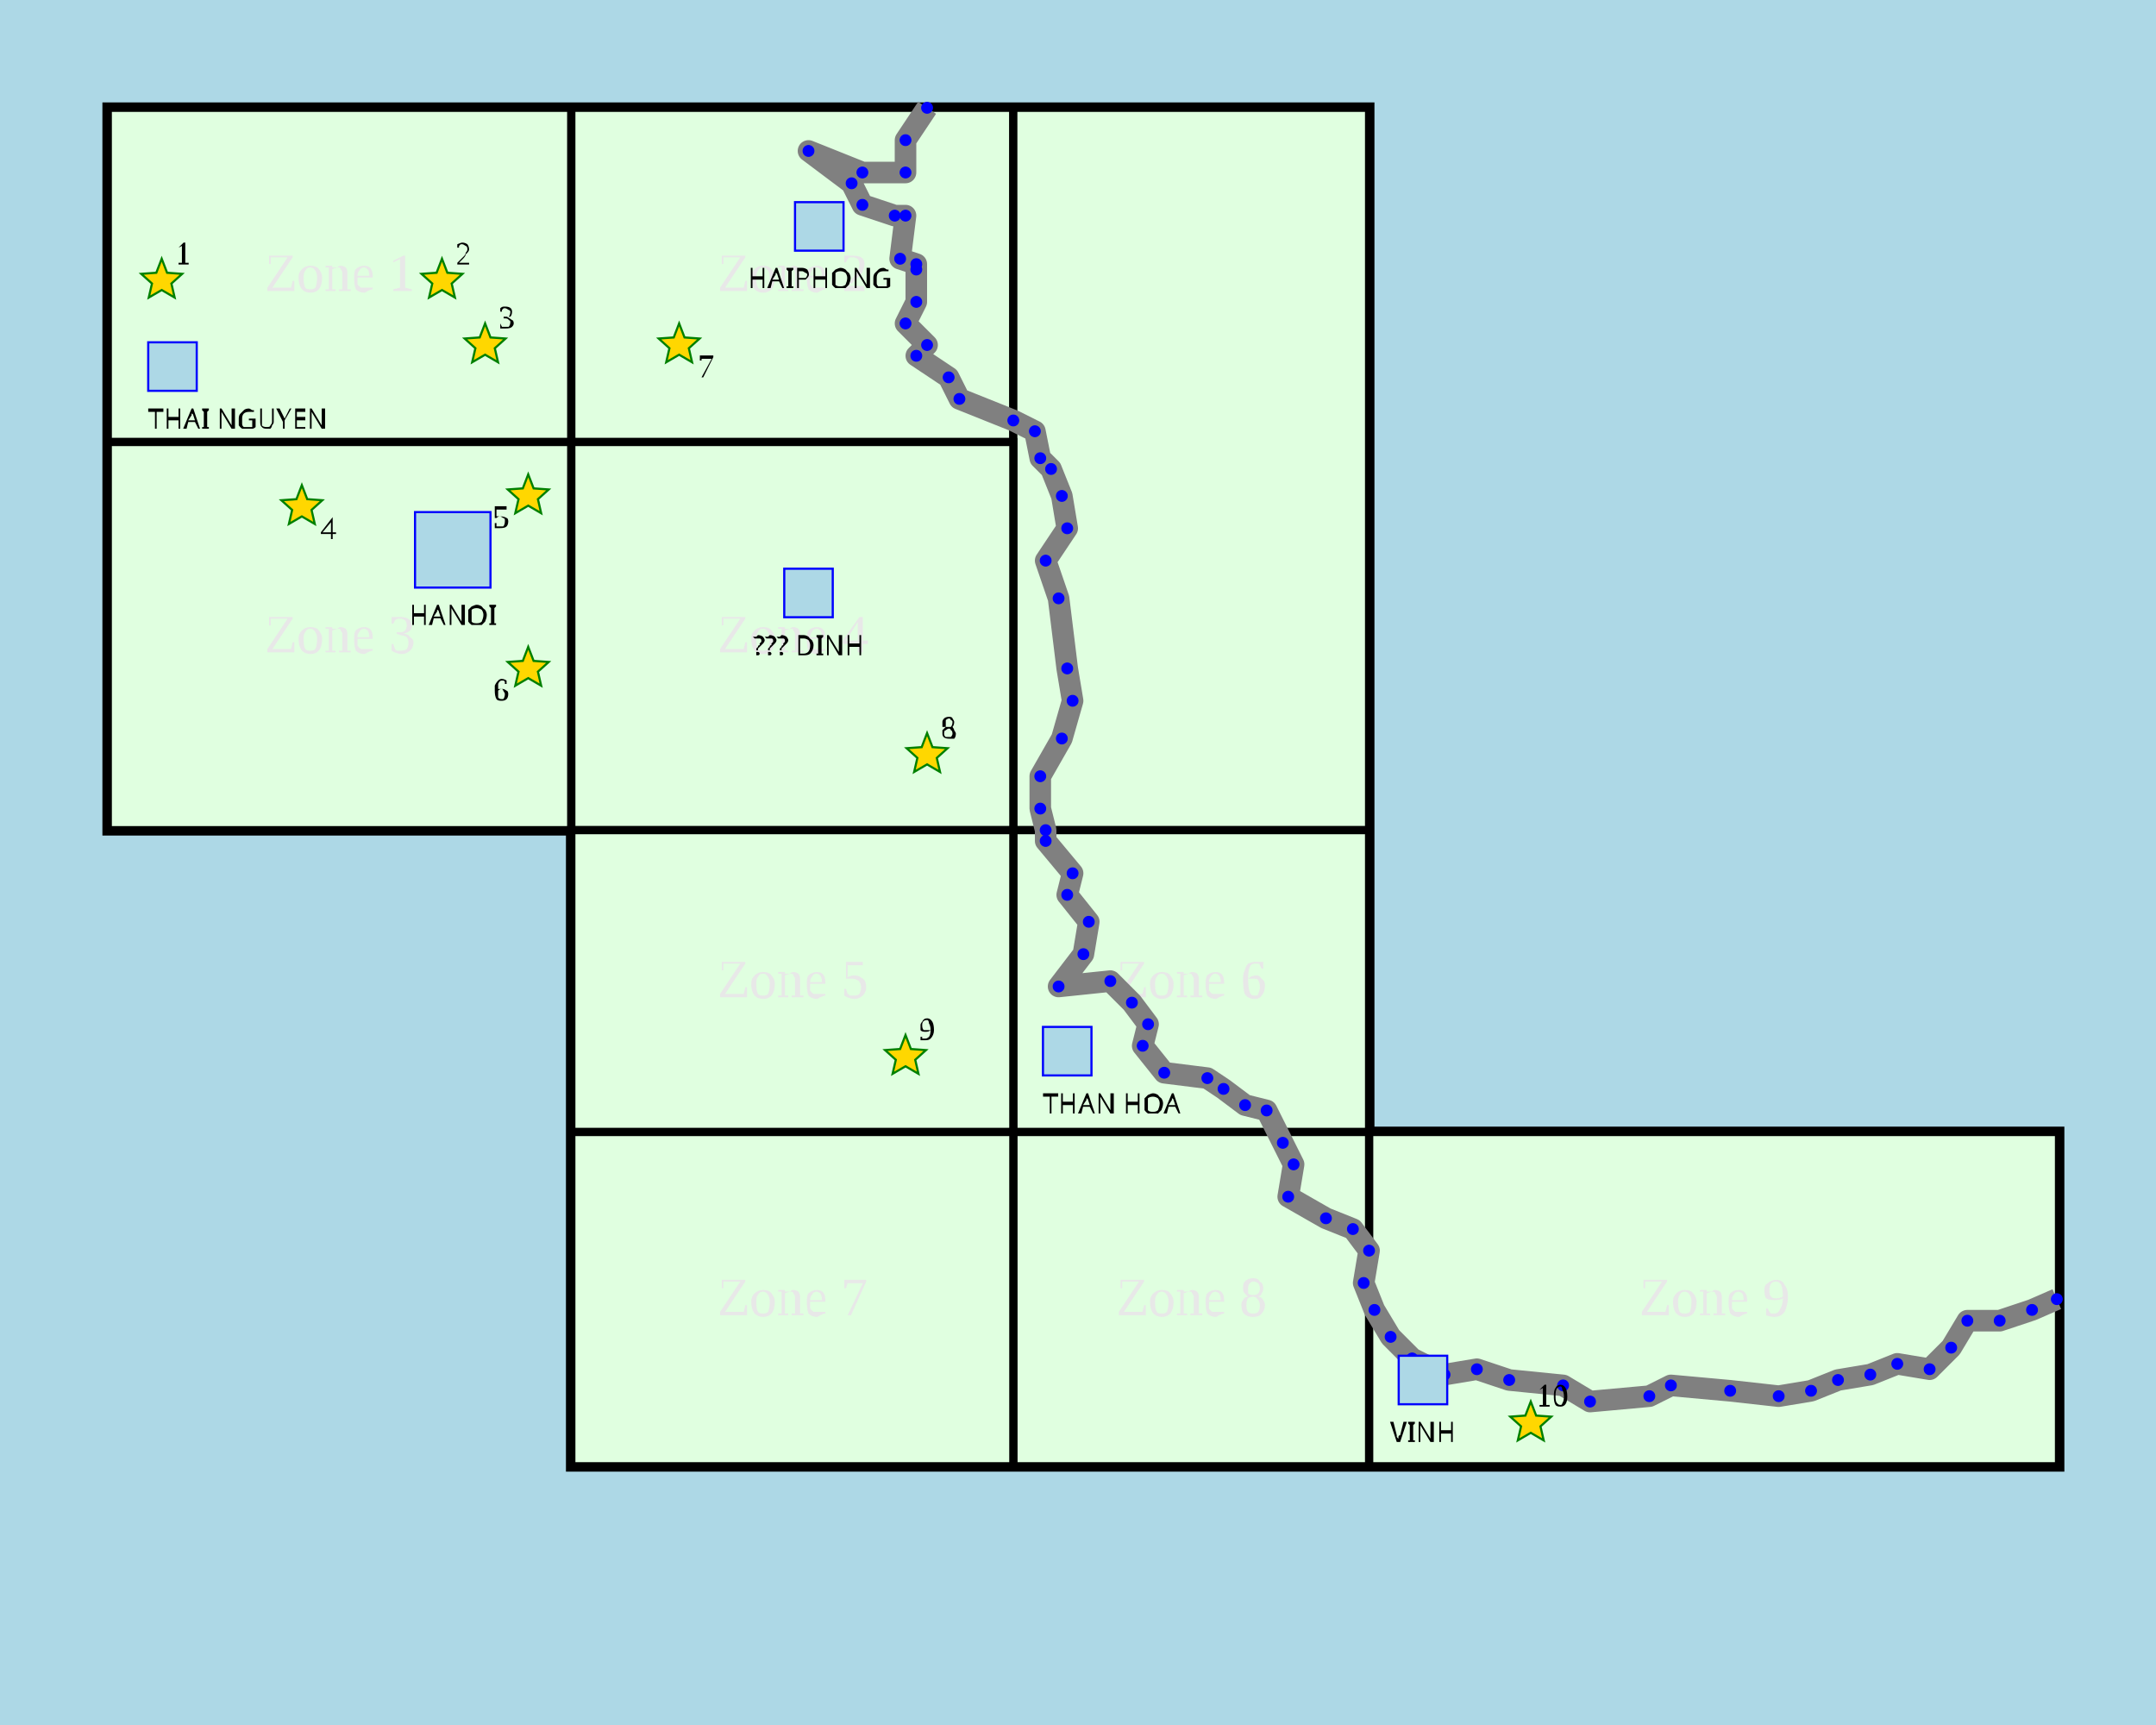
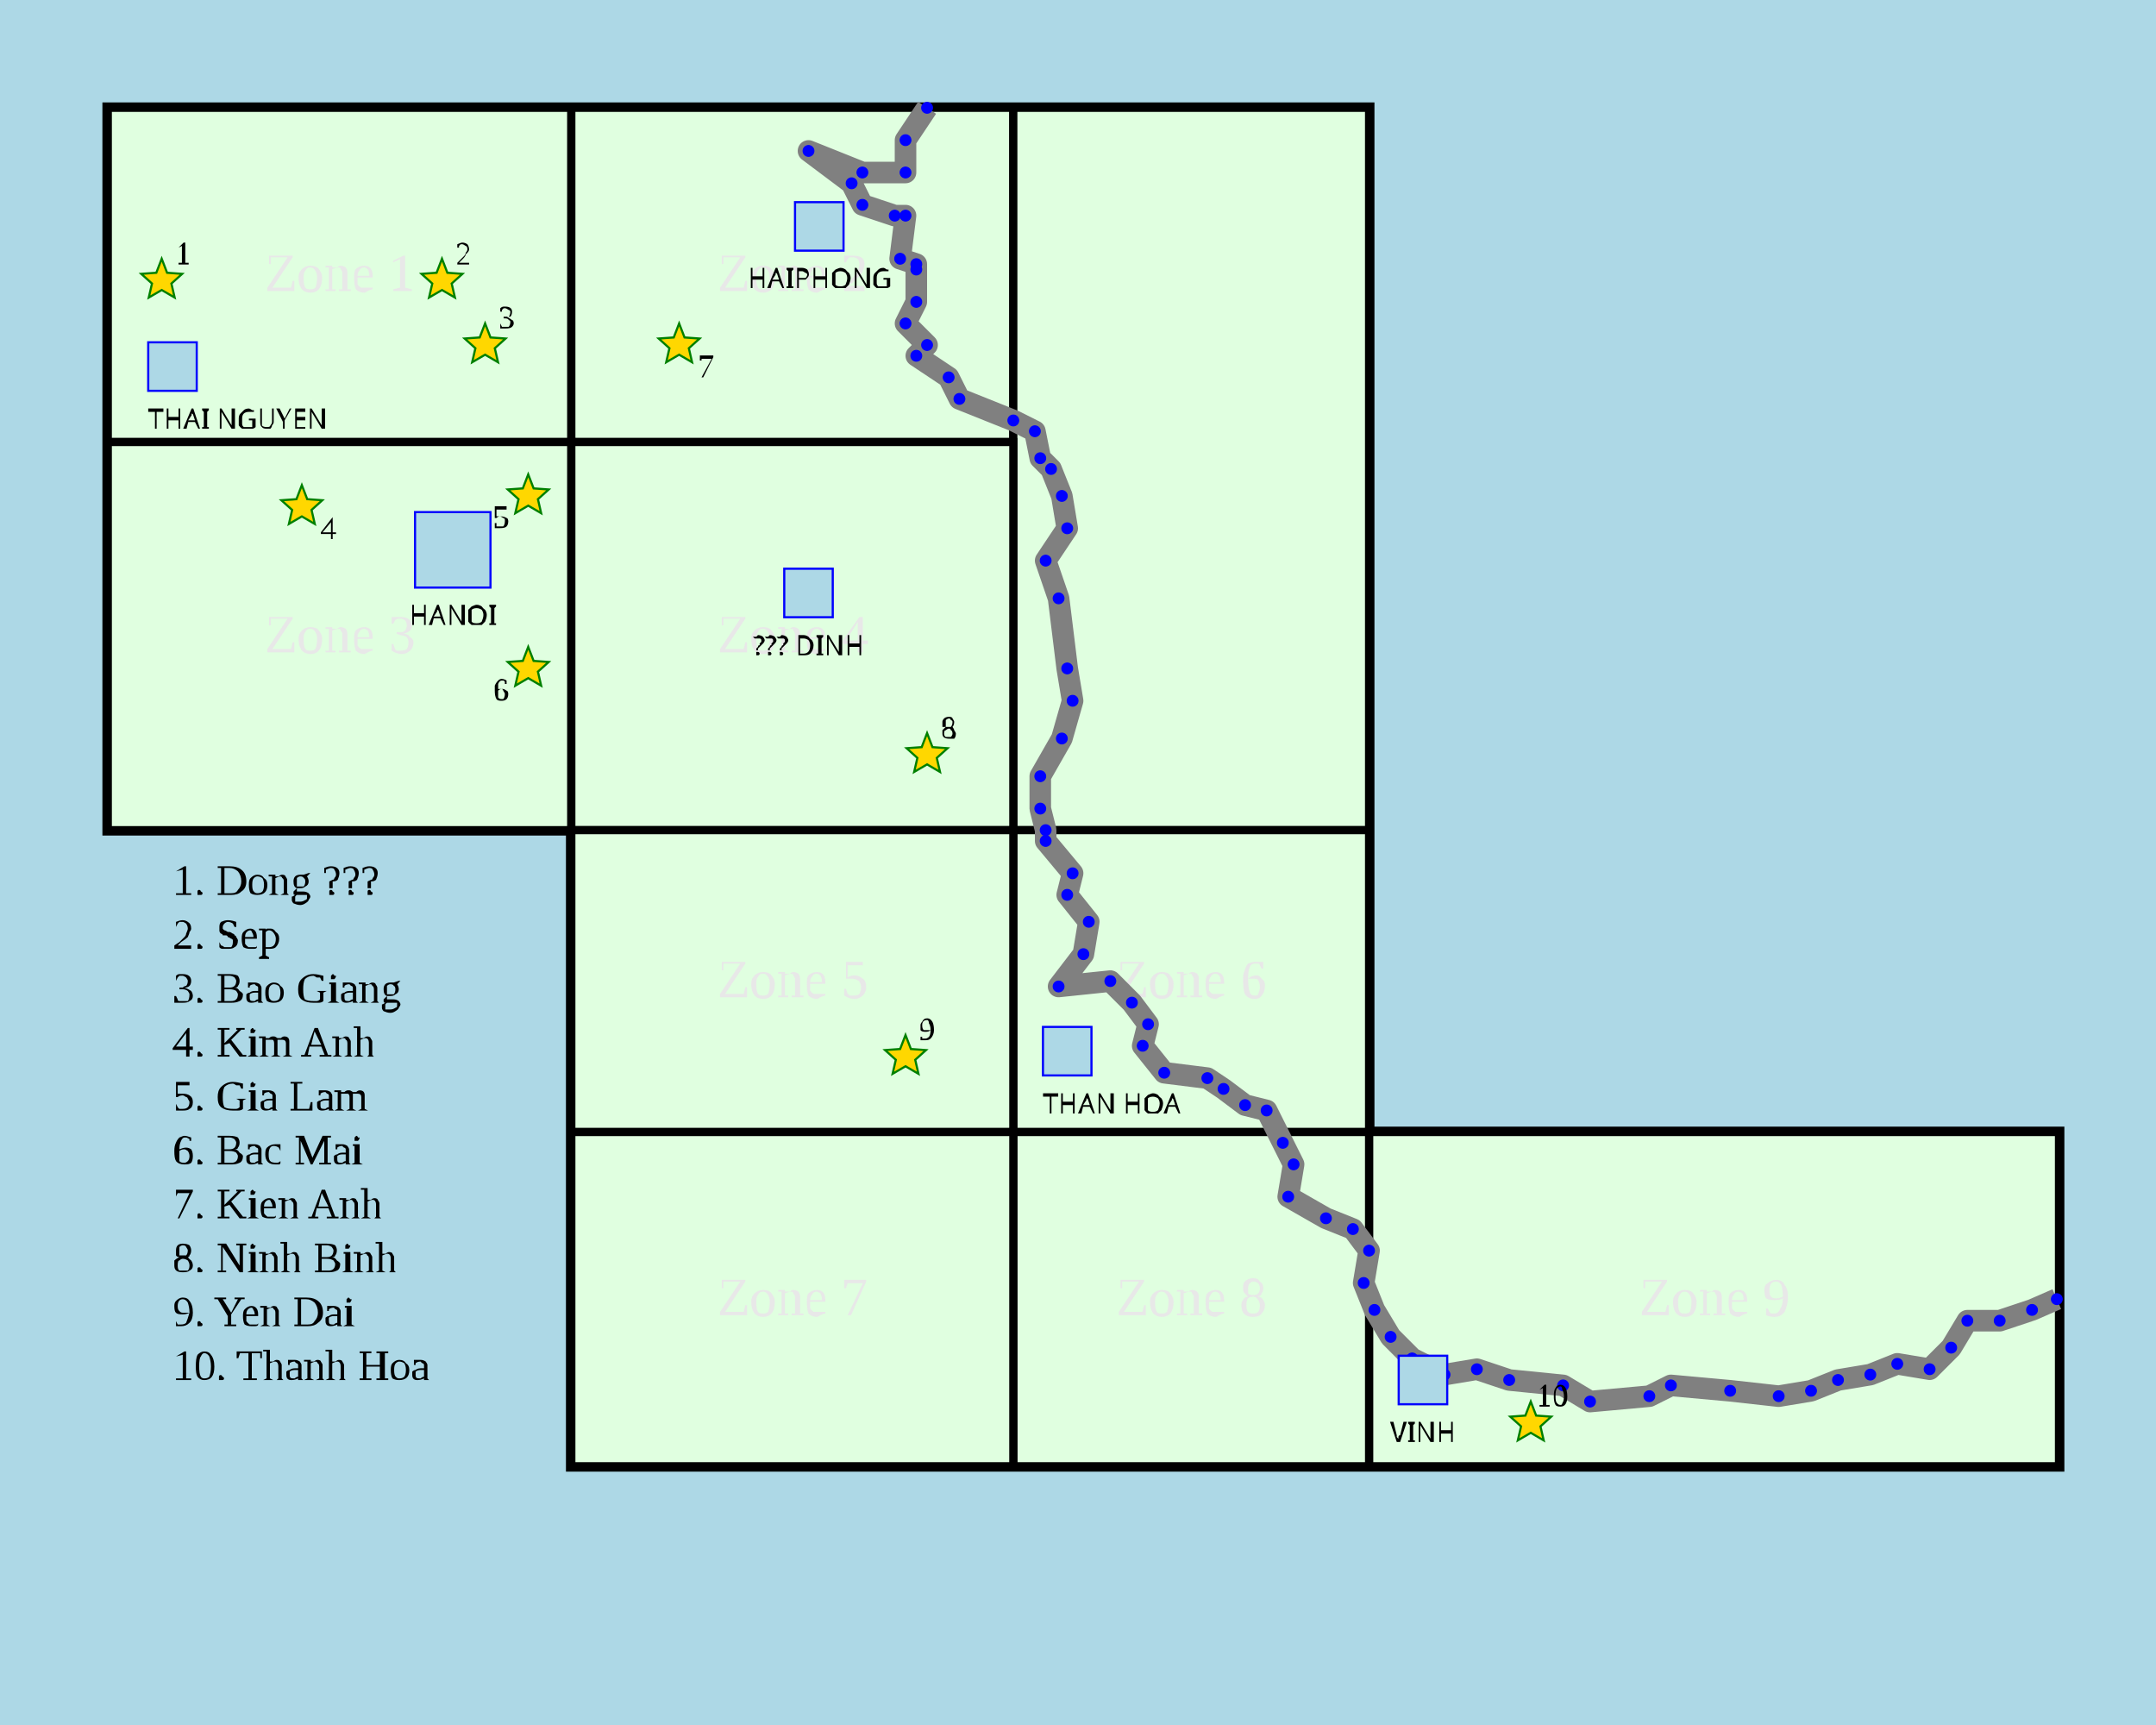
<svg xmlns="http://www.w3.org/2000/svg" width="20.0cm" height="16.0cm" viewBox="0 0 20.0 16.0">
  <rect width="100%" height="100%" fill="lightblue" />
  <g transform="translate(1.0, 1.0)">
    <path d="M 0,0 L 11.7,0 L 11.7,9.5 L 18.1,9.5 L 18.1,12.6 L 4.3,12.6 L 4.3,6.7 L 0,6.7 Z" fill="none" stroke="black" stroke-width="0.1" />
    <rect x="0" y="0" width="4.3" height="3.1" fill="#E0FFE0" stroke="black" stroke-width="0.002cm" />
    <text x="2.15" y="1.55" fill="#E8E8E8" font-size="0.5" text-anchor="middle" dy=".3em">Zone 1</text>
    <rect x="4.3" y="0" width="4.1" height="3.1" fill="#E0FFE0" stroke="black" stroke-width="0.002cm" />
    <text x="6.35" y="1.55" fill="#E8E8E8" font-size="0.5" text-anchor="middle" dy=".3em">Zone 2</text>
    <rect x="8.4" y="0" width="3.3" height="6.7" fill="#E0FFE0" stroke="black" stroke-width="0.002cm" />
    <text x="10.05" y="3.35" fill="#E8E8E8" font-size="0.5" text-anchor="middle" dy=".3em" />
    <rect x="0" y="3.1" width="4.3" height="3.6" fill="#E0FFE0" stroke="black" stroke-width="0.002cm" />
    <text x="2.15" y="4.9" fill="#E8E8E8" font-size="0.5" text-anchor="middle" dy=".3em">Zone 3</text>
    <rect x="4.3" y="3.1" width="4.1" height="3.6" fill="#E0FFE0" stroke="black" stroke-width="0.002cm" />
    <text x="6.35" y="4.9" fill="#E8E8E8" font-size="0.5" text-anchor="middle" dy=".3em">Zone 4</text>
    <rect x="8.4" y="6.7" width="3.3" height="2.8" fill="#E0FFE0" stroke="black" stroke-width="0.002cm" />
    <text x="10.05" y="8.1" fill="#E8E8E8" font-size="0.5" text-anchor="middle" dy=".3em">Zone 6</text>
    <rect x="4.3" y="6.7" width="4.1" height="2.8" fill="#E0FFE0" stroke="black" stroke-width="0.002cm" />
    <text x="6.35" y="8.1" fill="#E8E8E8" font-size="0.5" text-anchor="middle" dy=".3em">Zone 5</text>
    <rect x="11.7" y="9.5" width="6.4" height="3.1" fill="#E0FFE0" stroke="black" stroke-width="0.002cm" />
    <text x="14.9" y="11.05" fill="#E8E8E8" font-size="0.5" text-anchor="middle" dy=".3em">Zone 9</text>
    <rect x="8.4" y="9.5" width="3.3" height="3.1" fill="#E0FFE0" stroke="black" stroke-width="0.002cm" />
    <text x="10.05" y="11.05" fill="#E8E8E8" font-size="0.5" text-anchor="middle" dy=".3em">Zone 8</text>
    <rect x="4.3" y="9.5" width="4.1" height="3.1" fill="#E0FFE0" stroke="black" stroke-width="0.002cm" />
    <text x="6.35" y="11.05" fill="#E8E8E8" font-size="0.5" text-anchor="middle" dy=".3em">Zone 7</text>
    <path d="M 7.6,0 7.4,0.3 7.4,0.6 7.0,0.6 6.5,0.4 6.9,0.7 7.0,0.9 7.3,1.0 7.4,1.0 7.35,1.4 7.5,1.45 7.5,1.5 7.5,1.8 7.4,2.0 7.6,2.2 7.5,2.3 7.8,2.5 7.9,2.7 8.4,2.9 8.6,3.0 8.65,3.25 8.75,3.35 8.85,3.6 8.9,3.9 8.7,4.2 8.82,4.55 8.9,5.2 8.95,5.5 8.85,5.85 8.65,6.2 8.65,6.5 8.7,6.7 8.7,6.8 8.95,7.1 8.9,7.3 9.1,7.55 9.05,7.85 8.82,8.15 9.3,8.1 9.5,8.3 9.65,8.5 9.6,8.7 9.8,8.95 10.2,9.0 10.35,9.1 10.55,9.25 10.75,9.3 10.9,9.6 11.0,9.8 10.95,10.1 11.3,10.3 11.55,10.4 11.7,10.6 11.65,10.9 11.75,11.15 11.9,11.4 12.1,11.6 12.4,11.75 12.7,11.7 13.0,11.8 13.5,11.85 13.75,12.0 14.3,11.95 14.5,11.85 15.05,11.9 15.5,11.95 15.8,11.9 16.05,11.8 16.35,11.75 16.6,11.65 16.9,11.7 17.1,11.5 17.25,11.25 17.55,11.25 17.85,11.15 18.08,11.05" fill="none" stroke="gray" stroke-width="0.2" stroke-linejoin="round" />
    <circle cx="7.6" cy="0" r="0.05" fill="blue" stroke="blue" stroke-width="0.01" />
    <circle cx="7.4" cy="0.3" r="0.05" fill="blue" stroke="blue" stroke-width="0.01" />
    <circle cx="7.4" cy="0.6" r="0.05" fill="blue" stroke="blue" stroke-width="0.01" />
    <circle cx="7.0" cy="0.6" r="0.05" fill="blue" stroke="blue" stroke-width="0.01" />
    <circle cx="6.5" cy="0.4" r="0.05" fill="blue" stroke="blue" stroke-width="0.01" />
    <circle cx="6.9" cy="0.7" r="0.05" fill="blue" stroke="blue" stroke-width="0.01" />
    <circle cx="7.0" cy="0.9" r="0.05" fill="blue" stroke="blue" stroke-width="0.01" />
    <circle cx="7.3" cy="1.0" r="0.05" fill="blue" stroke="blue" stroke-width="0.01" />
    <circle cx="7.4" cy="1.0" r="0.05" fill="blue" stroke="blue" stroke-width="0.01" />
    <circle cx="7.35" cy="1.4" r="0.05" fill="blue" stroke="blue" stroke-width="0.01" />
    <circle cx="7.5" cy="1.45" r="0.05" fill="blue" stroke="blue" stroke-width="0.01" />
    <circle cx="7.5" cy="1.5" r="0.05" fill="blue" stroke="blue" stroke-width="0.01" />
    <circle cx="7.5" cy="1.8" r="0.05" fill="blue" stroke="blue" stroke-width="0.01" />
    <circle cx="7.4" cy="2.0" r="0.05" fill="blue" stroke="blue" stroke-width="0.01" />
    <circle cx="7.6" cy="2.2" r="0.05" fill="blue" stroke="blue" stroke-width="0.01" />
    <circle cx="7.5" cy="2.3" r="0.05" fill="blue" stroke="blue" stroke-width="0.01" />
    <circle cx="7.8" cy="2.5" r="0.05" fill="blue" stroke="blue" stroke-width="0.01" />
    <circle cx="7.9" cy="2.7" r="0.05" fill="blue" stroke="blue" stroke-width="0.01" />
    <circle cx="8.4" cy="2.9" r="0.05" fill="blue" stroke="blue" stroke-width="0.01" />
    <circle cx="8.6" cy="3.0" r="0.05" fill="blue" stroke="blue" stroke-width="0.01" />
    <circle cx="8.65" cy="3.25" r="0.05" fill="blue" stroke="blue" stroke-width="0.01" />
    <circle cx="8.75" cy="3.35" r="0.05" fill="blue" stroke="blue" stroke-width="0.01" />
    <circle cx="8.85" cy="3.6" r="0.05" fill="blue" stroke="blue" stroke-width="0.01" />
    <circle cx="8.9" cy="3.9" r="0.05" fill="blue" stroke="blue" stroke-width="0.01" />
    <circle cx="8.7" cy="4.2" r="0.05" fill="blue" stroke="blue" stroke-width="0.01" />
    <circle cx="8.82" cy="4.55" r="0.05" fill="blue" stroke="blue" stroke-width="0.01" />
    <circle cx="8.9" cy="5.2" r="0.05" fill="blue" stroke="blue" stroke-width="0.01" />
    <circle cx="8.95" cy="5.5" r="0.05" fill="blue" stroke="blue" stroke-width="0.01" />
    <circle cx="8.85" cy="5.85" r="0.05" fill="blue" stroke="blue" stroke-width="0.01" />
    <circle cx="8.65" cy="6.2" r="0.05" fill="blue" stroke="blue" stroke-width="0.01" />
    <circle cx="8.65" cy="6.5" r="0.05" fill="blue" stroke="blue" stroke-width="0.01" />
    <circle cx="8.7" cy="6.7" r="0.05" fill="blue" stroke="blue" stroke-width="0.01" />
    <circle cx="8.7" cy="6.8" r="0.05" fill="blue" stroke="blue" stroke-width="0.01" />
    <circle cx="8.95" cy="7.1" r="0.05" fill="blue" stroke="blue" stroke-width="0.01" />
    <circle cx="8.9" cy="7.3" r="0.05" fill="blue" stroke="blue" stroke-width="0.01" />
    <circle cx="9.1" cy="7.55" r="0.05" fill="blue" stroke="blue" stroke-width="0.01" />
    <circle cx="9.05" cy="7.85" r="0.05" fill="blue" stroke="blue" stroke-width="0.01" />
    <circle cx="8.82" cy="8.15" r="0.05" fill="blue" stroke="blue" stroke-width="0.01" />
    <circle cx="9.3" cy="8.1" r="0.05" fill="blue" stroke="blue" stroke-width="0.01" />
    <circle cx="9.5" cy="8.3" r="0.05" fill="blue" stroke="blue" stroke-width="0.01" />
    <circle cx="9.65" cy="8.5" r="0.05" fill="blue" stroke="blue" stroke-width="0.01" />
    <circle cx="9.6" cy="8.7" r="0.05" fill="blue" stroke="blue" stroke-width="0.01" />
    <circle cx="9.8" cy="8.95" r="0.05" fill="blue" stroke="blue" stroke-width="0.01" />
    <circle cx="10.2" cy="9.0" r="0.05" fill="blue" stroke="blue" stroke-width="0.01" />
    <circle cx="10.35" cy="9.1" r="0.05" fill="blue" stroke="blue" stroke-width="0.01" />
    <circle cx="10.55" cy="9.25" r="0.05" fill="blue" stroke="blue" stroke-width="0.01" />
    <circle cx="10.75" cy="9.3" r="0.05" fill="blue" stroke="blue" stroke-width="0.01" />
    <circle cx="10.9" cy="9.6" r="0.05" fill="blue" stroke="blue" stroke-width="0.01" />
    <circle cx="11.0" cy="9.8" r="0.05" fill="blue" stroke="blue" stroke-width="0.01" />
    <circle cx="10.95" cy="10.1" r="0.05" fill="blue" stroke="blue" stroke-width="0.01" />
    <circle cx="11.3" cy="10.3" r="0.05" fill="blue" stroke="blue" stroke-width="0.01" />
    <circle cx="11.55" cy="10.4" r="0.05" fill="blue" stroke="blue" stroke-width="0.01" />
    <circle cx="11.7" cy="10.6" r="0.05" fill="blue" stroke="blue" stroke-width="0.01" />
    <circle cx="11.65" cy="10.9" r="0.05" fill="blue" stroke="blue" stroke-width="0.01" />
    <circle cx="11.75" cy="11.15" r="0.05" fill="blue" stroke="blue" stroke-width="0.01" />
    <circle cx="11.9" cy="11.4" r="0.05" fill="blue" stroke="blue" stroke-width="0.01" />
    <circle cx="12.1" cy="11.6" r="0.05" fill="blue" stroke="blue" stroke-width="0.01" />
    <circle cx="12.4" cy="11.75" r="0.05" fill="blue" stroke="blue" stroke-width="0.01" />
    <circle cx="12.7" cy="11.7" r="0.05" fill="blue" stroke="blue" stroke-width="0.01" />
    <circle cx="13.0" cy="11.8" r="0.05" fill="blue" stroke="blue" stroke-width="0.01" />
    <circle cx="13.5" cy="11.85" r="0.05" fill="blue" stroke="blue" stroke-width="0.01" />
    <circle cx="13.75" cy="12.0" r="0.05" fill="blue" stroke="blue" stroke-width="0.01" />
    <circle cx="14.3" cy="11.95" r="0.05" fill="blue" stroke="blue" stroke-width="0.01" />
    <circle cx="14.5" cy="11.85" r="0.05" fill="blue" stroke="blue" stroke-width="0.01" />
    <circle cx="15.05" cy="11.9" r="0.05" fill="blue" stroke="blue" stroke-width="0.01" />
    <circle cx="15.5" cy="11.95" r="0.05" fill="blue" stroke="blue" stroke-width="0.01" />
    <circle cx="15.8" cy="11.9" r="0.05" fill="blue" stroke="blue" stroke-width="0.01" />
    <circle cx="16.05" cy="11.8" r="0.05" fill="blue" stroke="blue" stroke-width="0.01" />
    <circle cx="16.35" cy="11.75" r="0.05" fill="blue" stroke="blue" stroke-width="0.01" />
    <circle cx="16.6" cy="11.65" r="0.05" fill="blue" stroke="blue" stroke-width="0.01" />
    <circle cx="16.9" cy="11.7" r="0.05" fill="blue" stroke="blue" stroke-width="0.01" />
    <circle cx="17.1" cy="11.5" r="0.05" fill="blue" stroke="blue" stroke-width="0.01" />
    <circle cx="17.25" cy="11.25" r="0.05" fill="blue" stroke="blue" stroke-width="0.01" />
    <circle cx="17.55" cy="11.25" r="0.05" fill="blue" stroke="blue" stroke-width="0.01" />
    <circle cx="17.85" cy="11.15" r="0.05" fill="blue" stroke="blue" stroke-width="0.01" />
    <circle cx="18.08" cy="11.05" r="0.05" fill="blue" stroke="blue" stroke-width="0.01" />
    <polygon points="0.5,1.4 0.55,1.53 0.69,1.54 0.59,1.63 0.62,1.76 0.5,1.69 0.38,1.76 0.41,1.63 0.31,1.54 0.45,1.53" fill="gold" stroke="green" stroke-width="0.02" />
    <text x="0.7" y="1.45" font-size="0.3" fill="black" text-anchor="middle">1</text>
    <polygon points="3.1,1.4 3.15,1.53 3.29,1.54 3.19,1.63 3.22,1.76 3.1,1.69 2.98,1.76 3.01,1.63 2.91,1.54 3.05,1.53" fill="gold" stroke="green" stroke-width="0.02" />
    <text x="3.3" y="1.45" font-size="0.3" fill="black" text-anchor="middle">2</text>
    <polygon points="3.5,2.0 3.55,2.13 3.69,2.14 3.59,2.23 3.62,2.36 3.5,2.29 3.38,2.36 3.41,2.23 3.31,2.14 3.45,2.13" fill="gold" stroke="green" stroke-width="0.02" />
    <text x="3.7" y="2.05" font-size="0.3" fill="black" text-anchor="middle">3</text>
    <polygon points="1.8,3.5 1.85,3.63 1.99,3.64 1.89,3.73 1.92,3.86 1.8,3.79 1.68,3.86 1.71,3.73 1.61,3.64 1.75,3.63" fill="gold" stroke="green" stroke-width="0.02" />
    <text x="2.05" y="4.0" font-size="0.3" fill="black" text-anchor="middle">4</text>
    <polygon points="3.9,3.4 3.95,3.53 4.09,3.54 3.99,3.63 4.02,3.76 3.9,3.69 3.78,3.76 3.81,3.63 3.71,3.54 3.85,3.53" fill="gold" stroke="green" stroke-width="0.02" />
    <text x="3.65" y="3.9" font-size="0.3" fill="black" text-anchor="middle">5</text>
    <polygon points="3.9,5.0 3.95,5.13 4.09,5.14 3.99,5.23 4.02,5.36 3.9,5.29 3.78,5.36 3.81,5.23 3.71,5.14 3.85,5.13" fill="gold" stroke="green" stroke-width="0.02" />
    <text x="3.65" y="5.5" font-size="0.3" fill="black" text-anchor="middle">6</text>
    <polygon points="5.3,2.0 5.35,2.13 5.49,2.14 5.39,2.23 5.42,2.36 5.3,2.29 5.18,2.36 5.21,2.23 5.11,2.14 5.25,2.13" fill="gold" stroke="green" stroke-width="0.02" />
    <text x="5.55" y="2.5" font-size="0.3" fill="black" text-anchor="middle">7</text>
    <polygon points="7.6,5.8 7.65,5.93 7.79,5.94 7.69,6.03 7.72,6.16 7.6,6.09 7.48,6.16 7.51,6.03 7.41,5.94 7.55,5.93" fill="gold" stroke="green" stroke-width="0.02" />
    <text x="7.8" y="5.85" font-size="0.3" fill="black" text-anchor="middle">8</text>
    <polygon points="7.4,8.6 7.45,8.73 7.59,8.74 7.49,8.83 7.52,8.96 7.4,8.89 7.28,8.96 7.31,8.83 7.21,8.74 7.35,8.73" fill="gold" stroke="green" stroke-width="0.02" />
    <text x="7.6" y="8.65" font-size="0.3" fill="black" text-anchor="middle">9</text>
    <polygon points="13.2,12.0 13.25,12.13 13.39,12.14 13.29,12.23 13.32,12.36 13.2,12.29 13.08,12.36 13.11,12.23 13.01,12.14 13.15,12.13" fill="gold" stroke="green" stroke-width="0.02" />
    <text x="13.4" y="12.05" font-size="0.3" fill="black" text-anchor="middle">10</text>
    <polygon points="0.375,2.175 0.825,2.175 0.825,2.625 0.375,2.625" fill="lightblue" stroke="blue" stroke-width="0.02" />
    <text x="0.375" y="2.975" text-anchor="start" font-family="sans-serif" font-size="0.25" fill="black">THAI NGUYEN</text>
    <polygon points="6.375,0.875 6.825,0.875 6.825,1.325 6.375,1.325" fill="lightblue" stroke="blue" stroke-width="0.02" />
    <text x="6.6" y="1.675" text-anchor="middle" font-family="sans-serif" font-size="0.25" fill="black">HAIPHONG</text>
    <polygon points="2.85,3.75 3.55,3.75 3.55,4.45 2.85,4.45" fill="lightblue" stroke="blue" stroke-width="0.02" />
    <text x="3.2" y="4.8" text-anchor="middle" font-family="sans-serif" font-size="0.25" fill="black">HANOI</text>
    <polygon points="6.275,4.275 6.725,4.275 6.725,4.725 6.275,4.725" fill="lightblue" stroke="blue" stroke-width="0.02" />
    <text x="6.5" y="5.075" text-anchor="middle" font-family="sans-serif" font-size="0.25" fill="black">??? DINH</text>
    <polygon points="8.675,8.525 9.125,8.525 9.125,8.975 8.675,8.975" fill="lightblue" stroke="blue" stroke-width="0.02" />
    <text x="8.675" y="9.325" text-anchor="start" font-family="sans-serif" font-size="0.25" fill="black">THAN HOA</text>
    <polygon points="11.975,11.575 12.425,11.575 12.425,12.025 11.975,12.025" fill="lightblue" stroke="blue" stroke-width="0.02" />
    <text x="12.2" y="12.375" text-anchor="middle" font-family="sans-serif" font-size="0.25" fill="black">VINH</text>
+     <text x="0.6" y="7.3" font-size="0.4" fill="black">1. Dong ???</text>
+     <text x="0.6" y="7.8" font-size="0.4" fill="black">2. Sep</text>
+     <text x="0.6" y="8.3" font-size="0.4" fill="black">3. Bao Giang</text>
+     <text x="0.6" y="8.8" font-size="0.4" fill="black">4. Kim Anh</text>
+     <text x="0.6" y="9.3" font-size="0.4" fill="black">5. Gia Lam</text>
+     <text x="0.6" y="9.8" font-size="0.4" fill="black">6. Bac Mai</text>
+     <text x="0.6" y="10.3" font-size="0.4" fill="black">7. Kien Anh</text>
+     <text x="0.6" y="10.8" font-size="0.4" fill="black">8. Ninh Binh</text>
+     <text x="0.6" y="11.3" font-size="0.4" fill="black">9. Yen Dai</text>
+     <text x="0.6" y="11.8" font-size="0.4" fill="black">10. Thanh Hoa</text>
  </g>
</svg>
